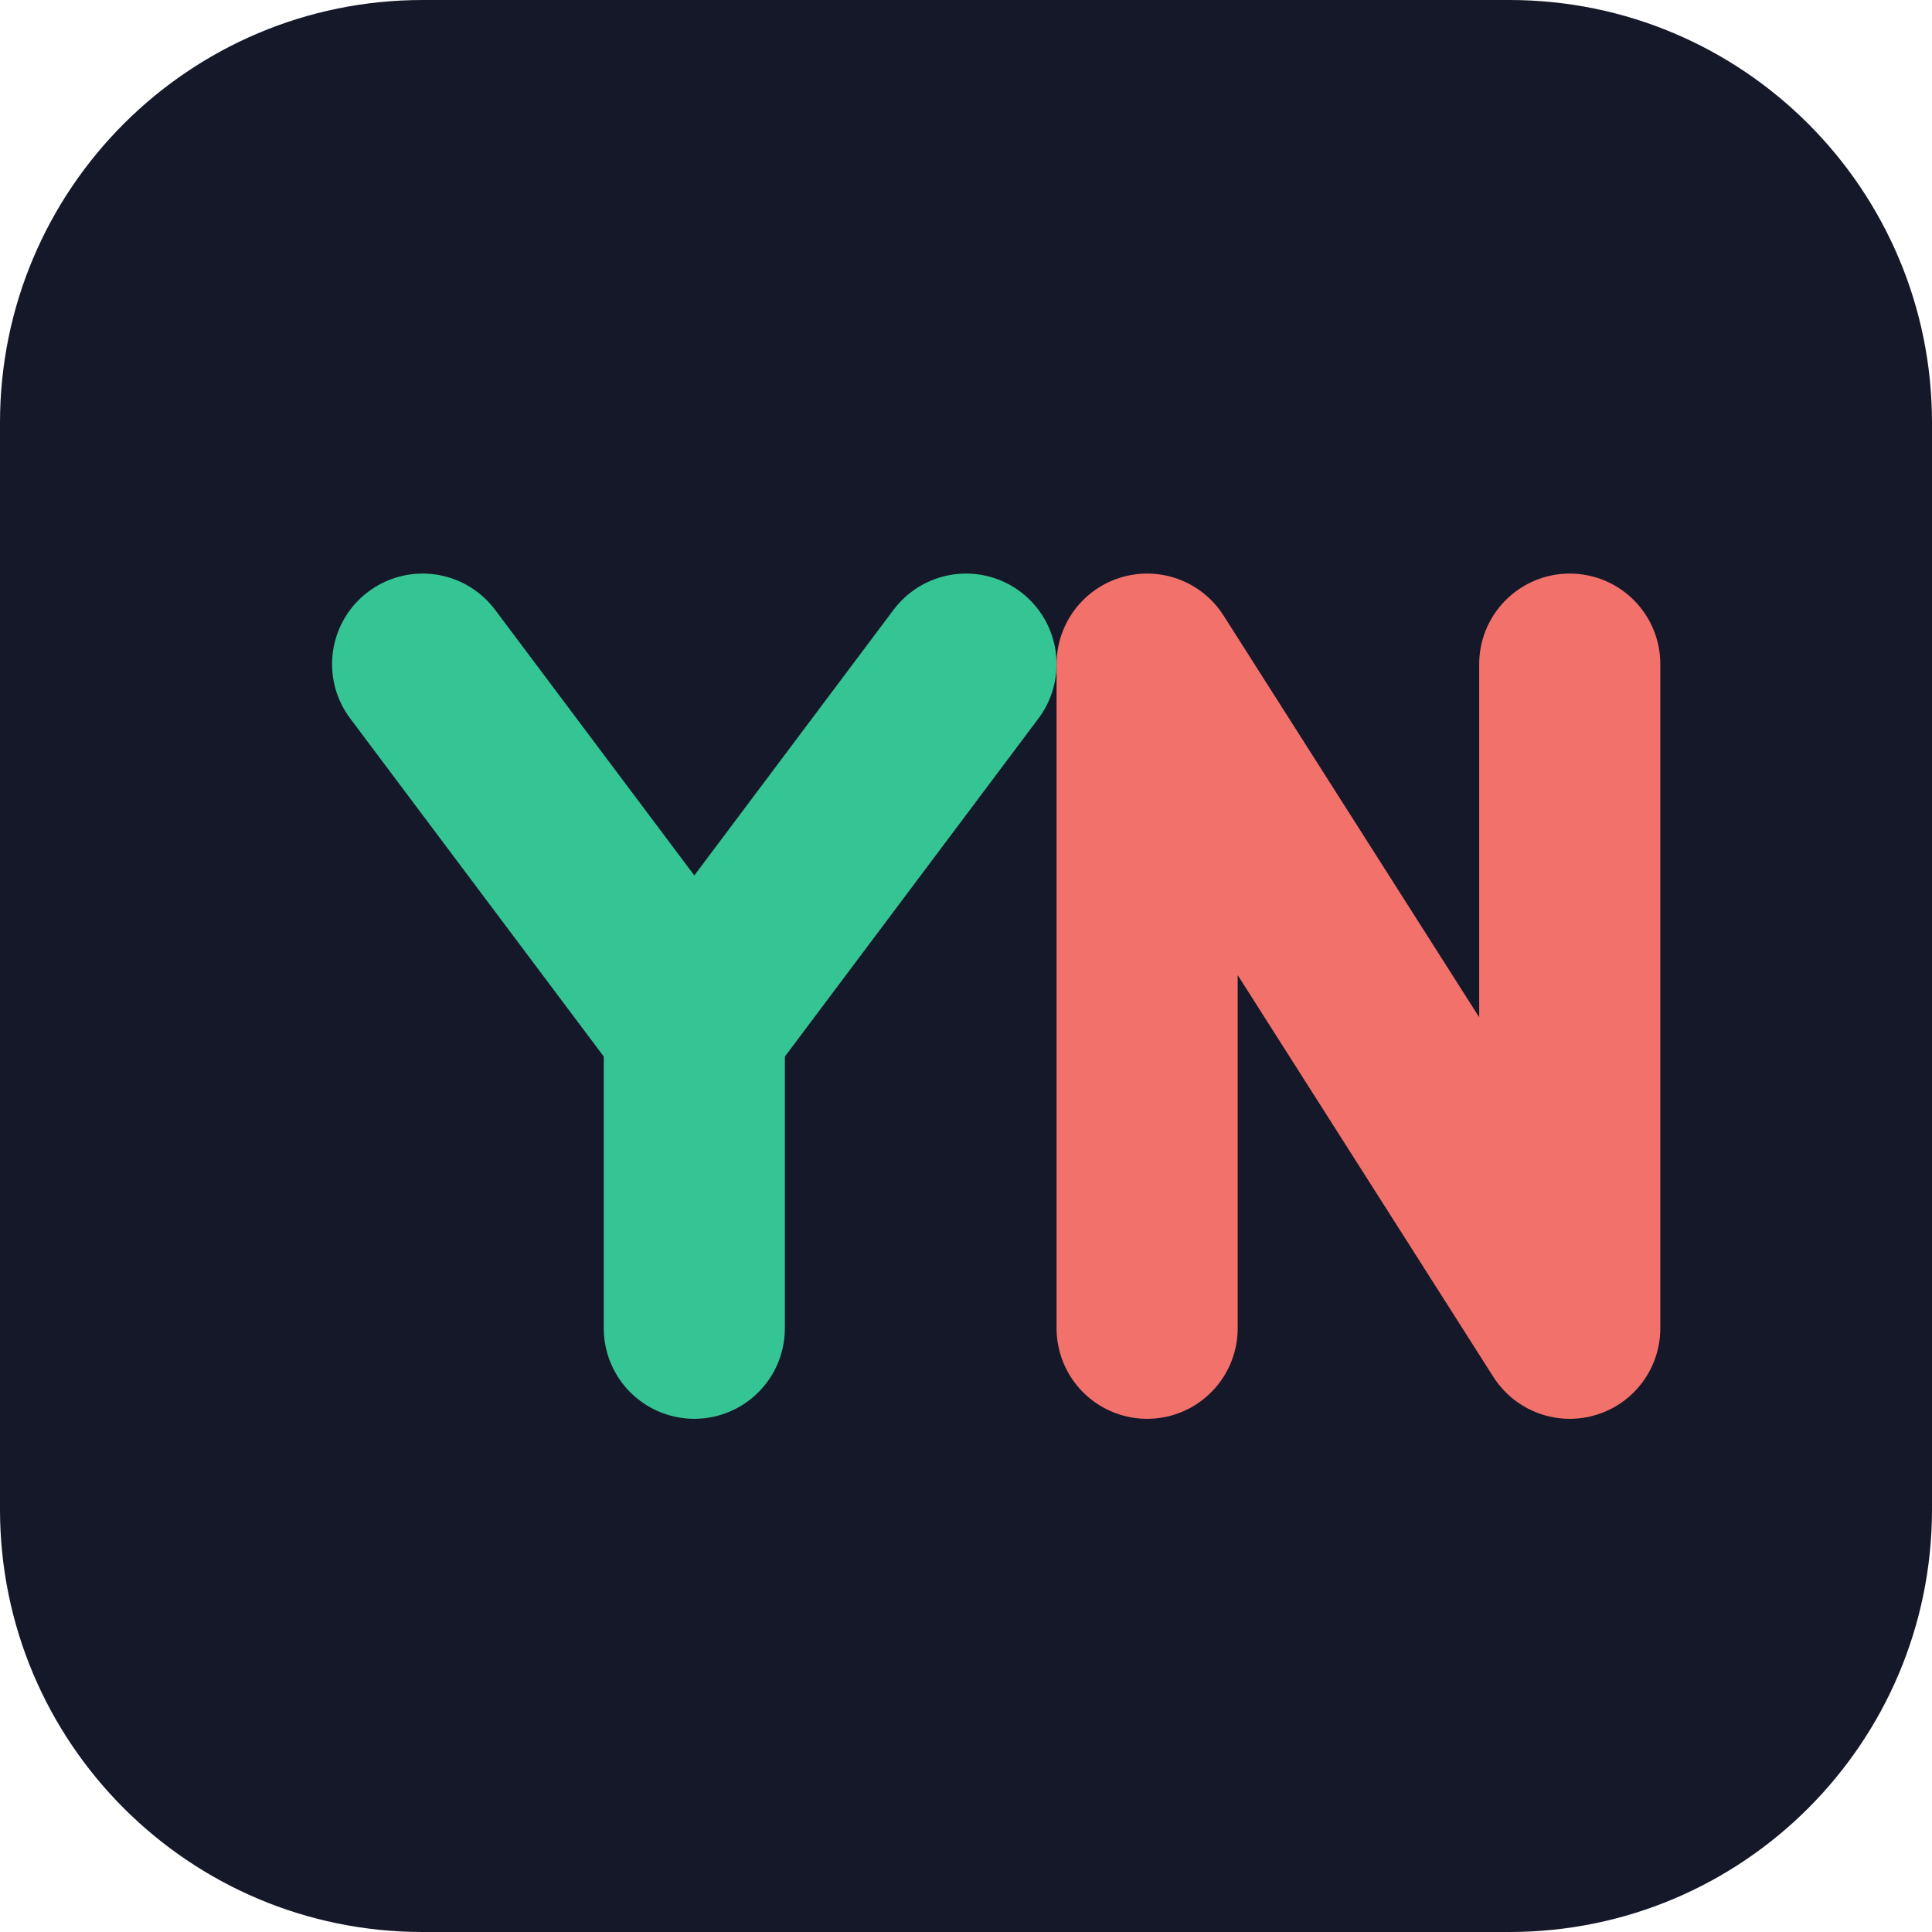
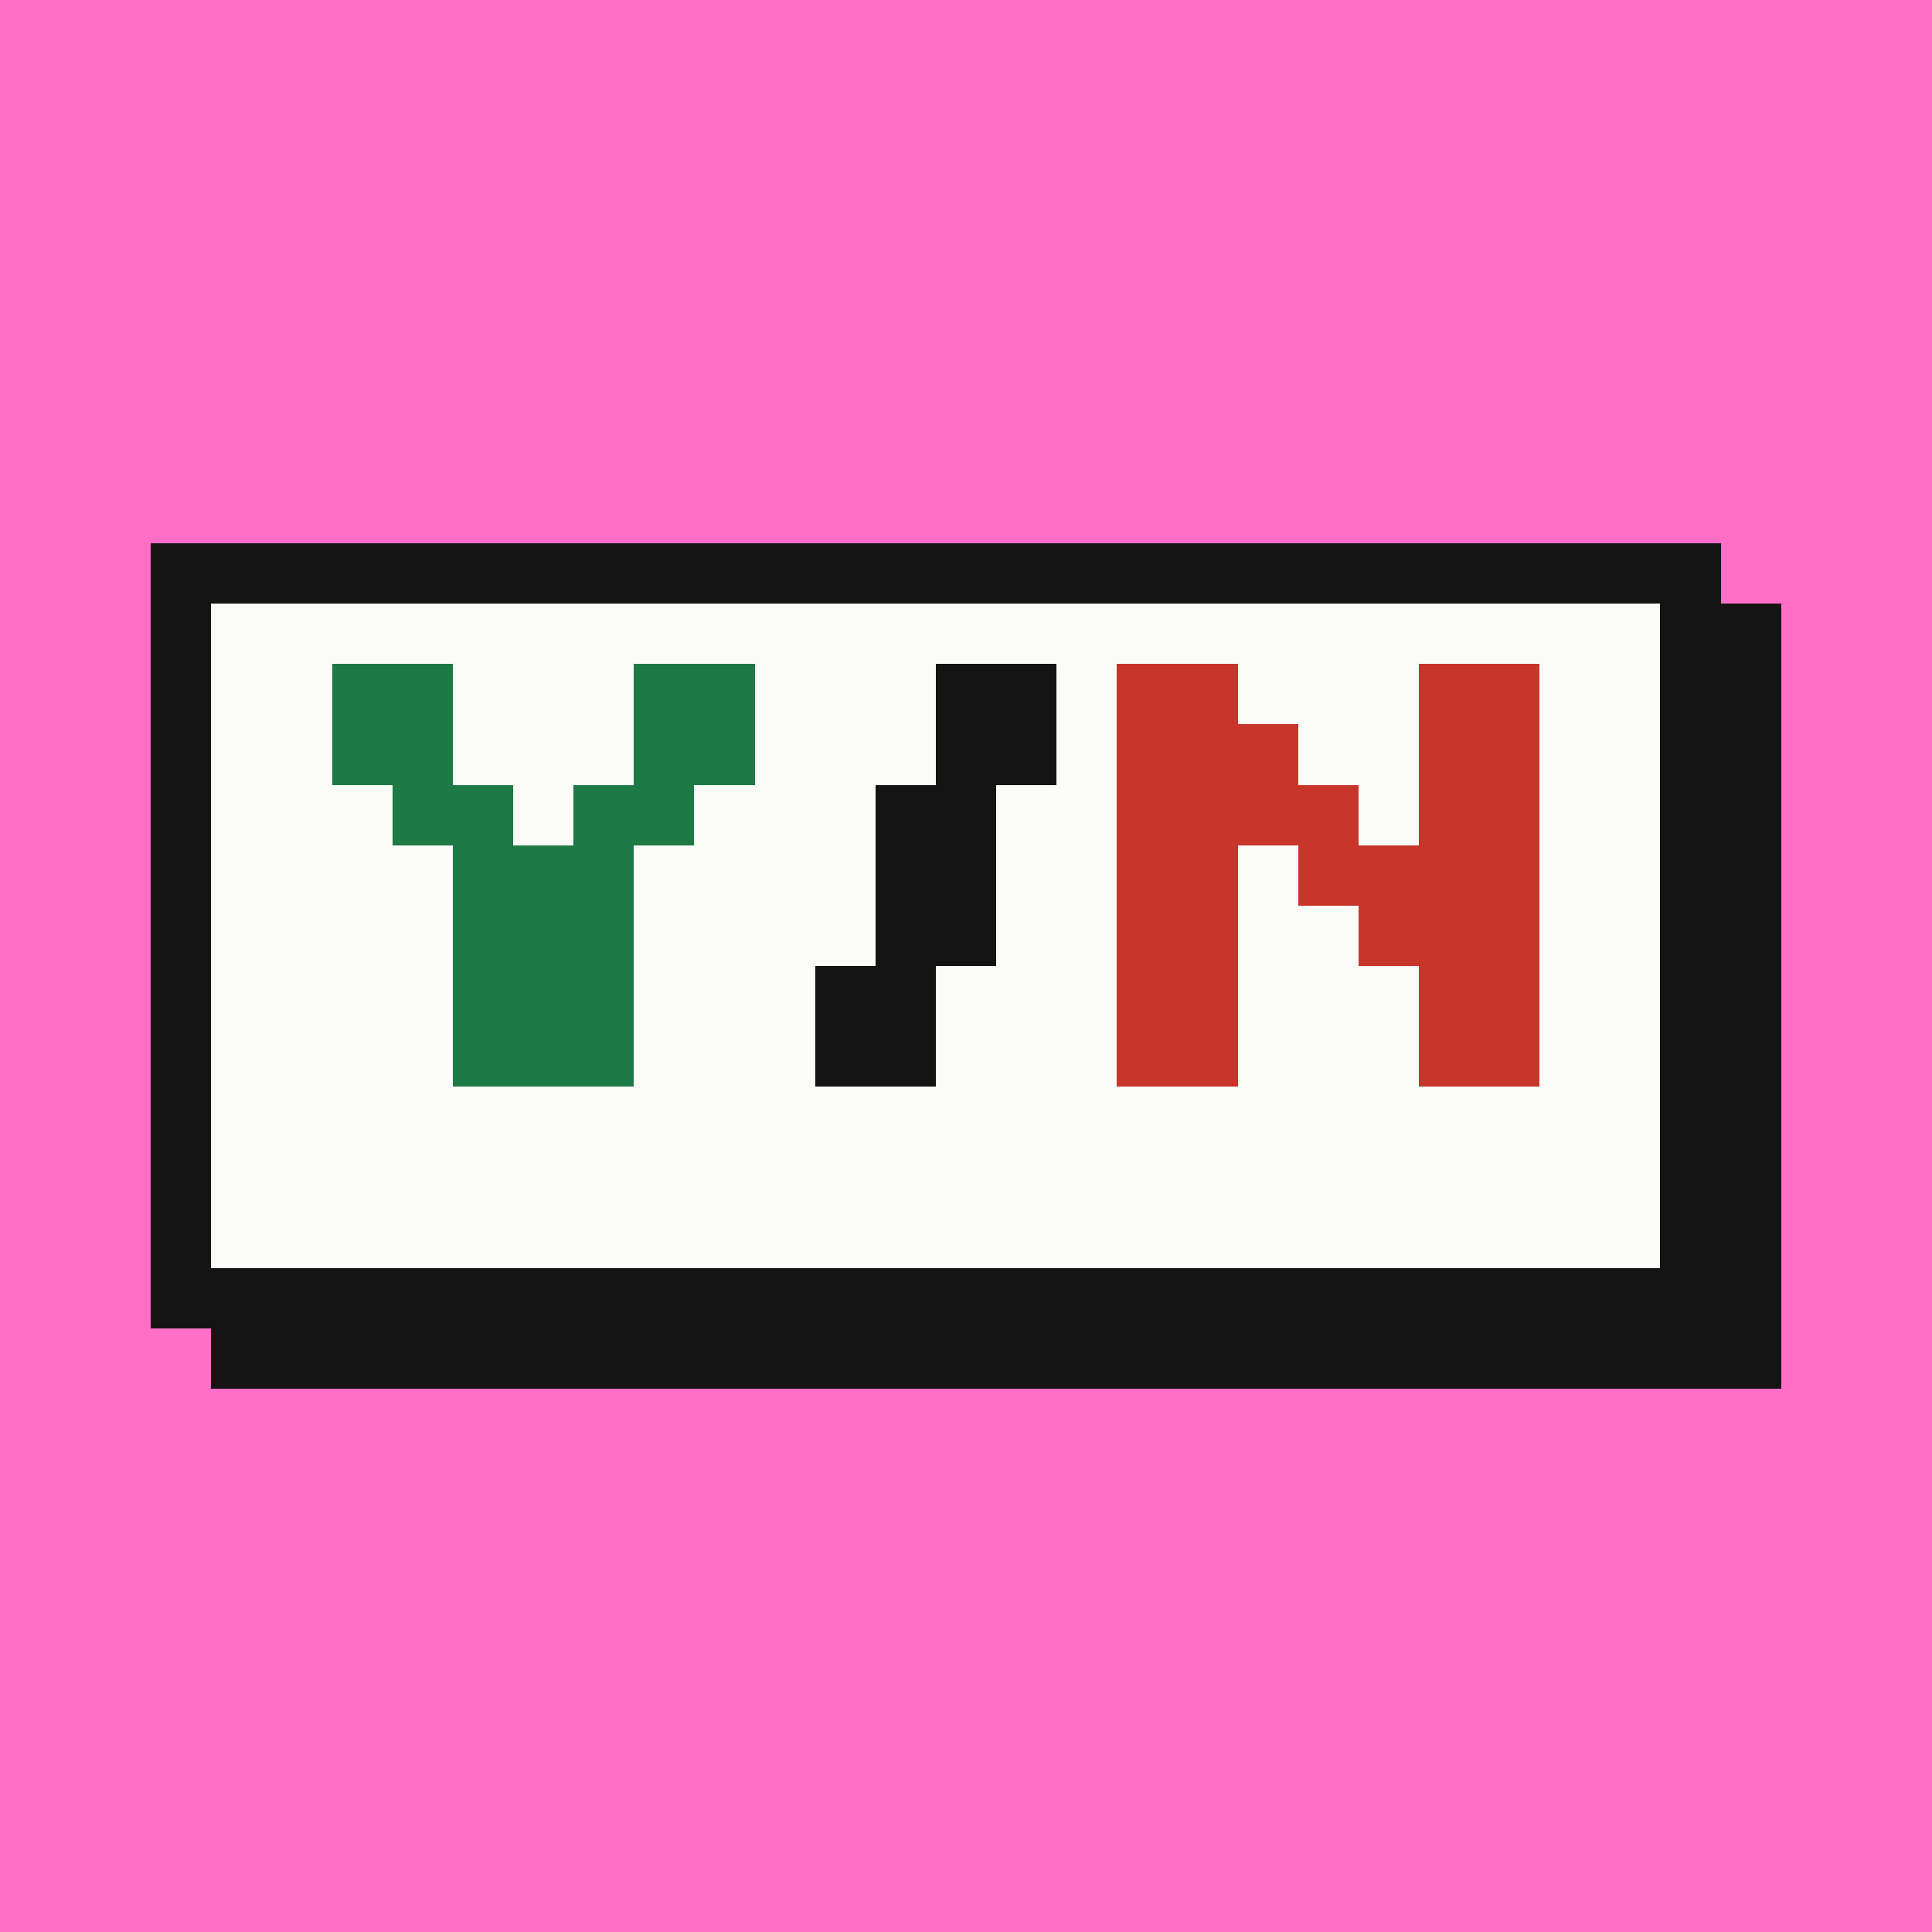
- <svg xmlns="http://www.w3.org/2000/svg" viewBox="0 0 64 64">
-   <rect width="64" height="64" rx="14" fill="#151829" />
-   <path d="M14 22l9 12v10M32 22l-9 12" stroke="#35C493" stroke-width="6" stroke-linecap="round" fill="none" />
-   <path d="M38 44V22l14 22V22" stroke="#F2716A" stroke-width="6" stroke-linecap="round" stroke-linejoin="round" fill="none" />
+ <svg xmlns="http://www.w3.org/2000/svg" viewBox="0 0 32 32" shape-rendering="crispEdges">
+   <rect width="32" height="32" fill="#FF6EC7" />
+   <rect x="3.5" y="10" width="26" height="13" fill="#141414" />
+   <rect x="2.5" y="9" width="26" height="13" fill="#141414" />
+   <rect x="3.5" y="10" width="24" height="11" fill="#FBFBF8" />
+   <g transform="translate(5.5 11)">
+     <path fill="#1D7A45" d="M0 0h2v2h-2zM5 0h2v2h-2zM1 2h2v1h-2zM4 2h2v1h-2zM2 3h3v4h-3z" />
+     <path fill="#141414" d="M10 0h2v2h-2zM9 2h2v3h-2zM8 5h2v2h-2z" />
+     <path fill="#C8352B" d="M13 0h2v1h-2zM18 0h2v3h-2zM13 1h3v1h-3zM13 2h4v1h-4zM13 3h2v4h-2zM16 3h4v1h-4zM17 4h3v1h-3zM18 5h2v2h-2z" />
+   </g>
</svg>
